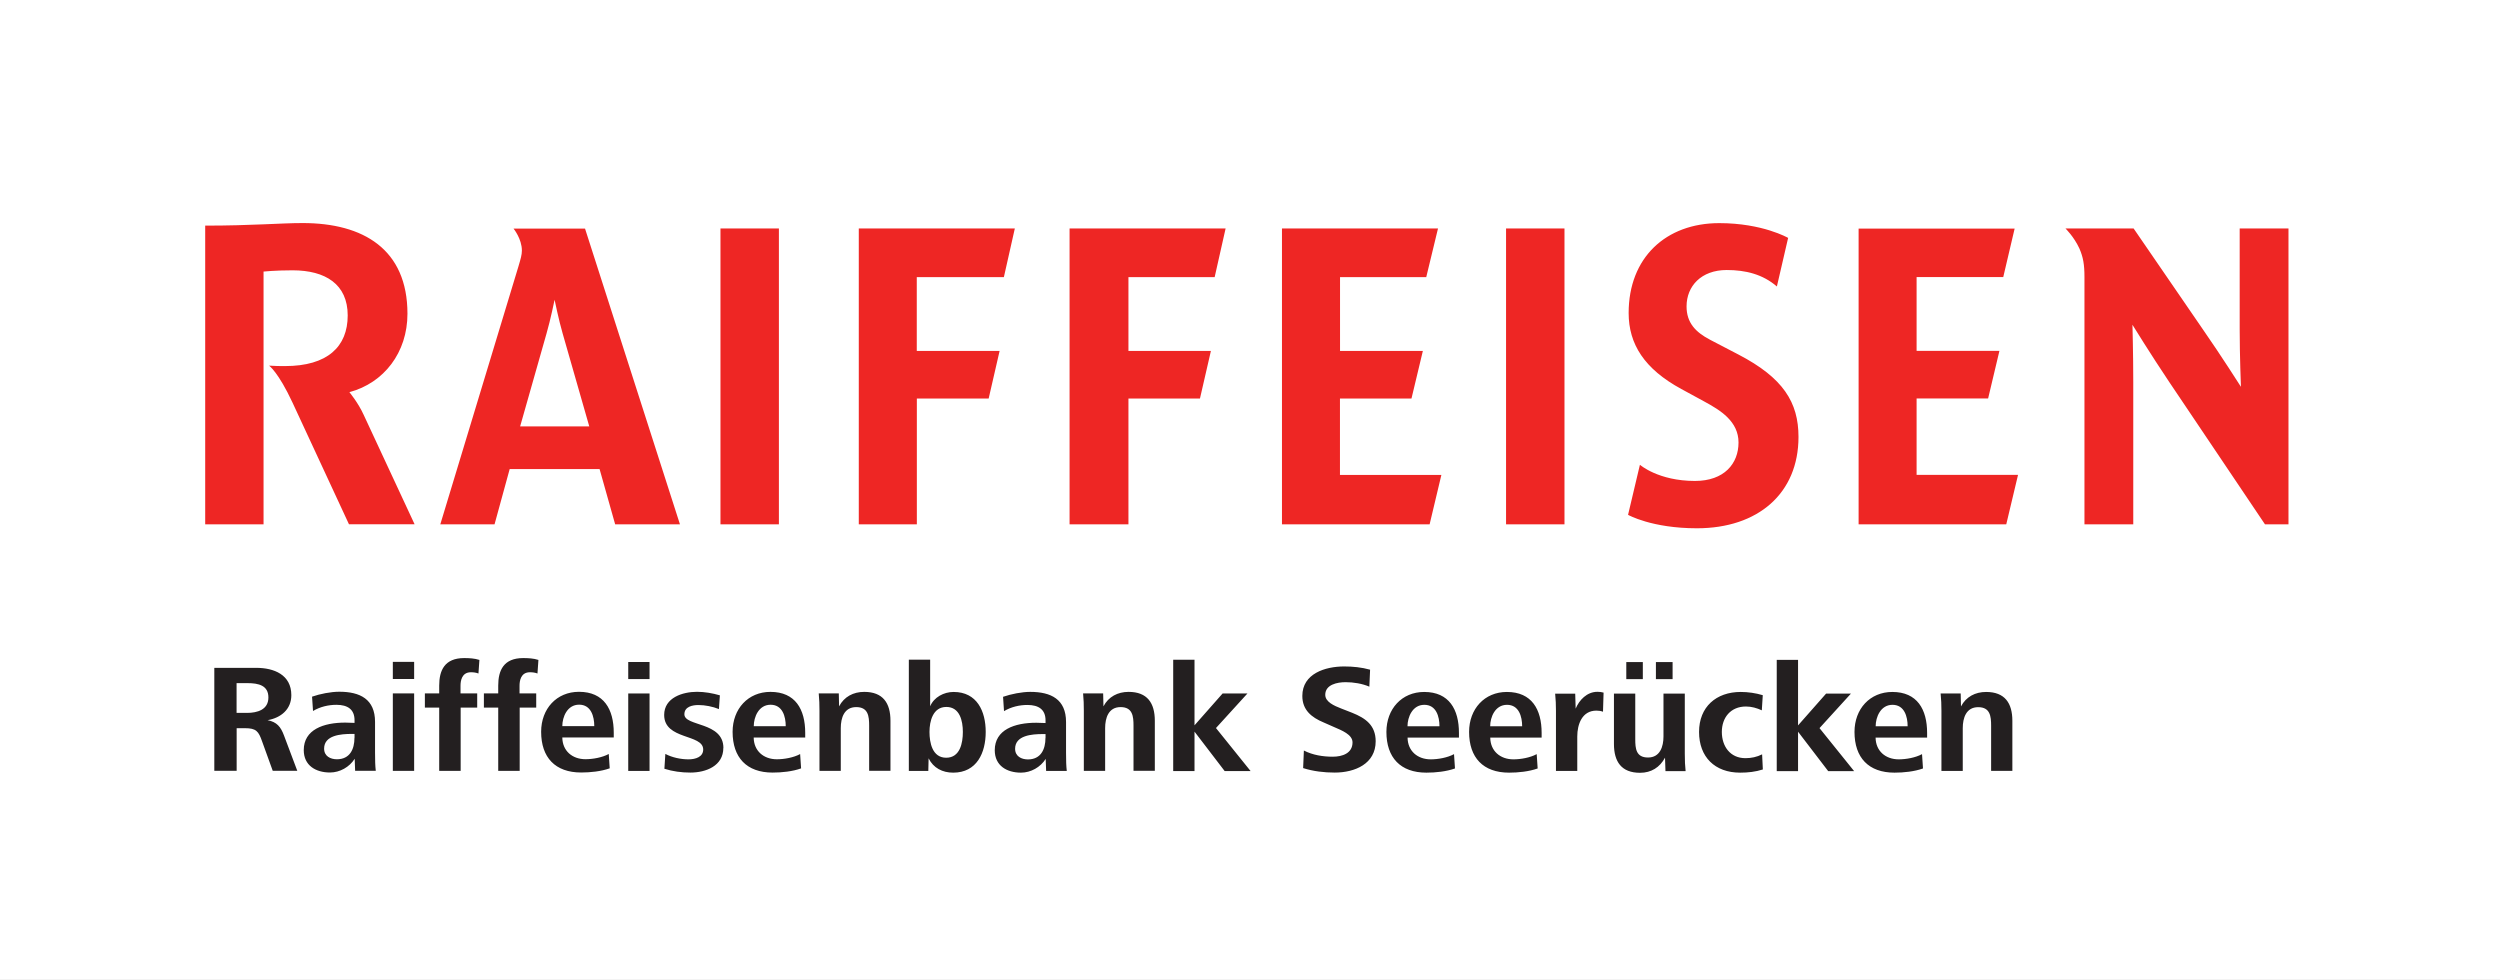
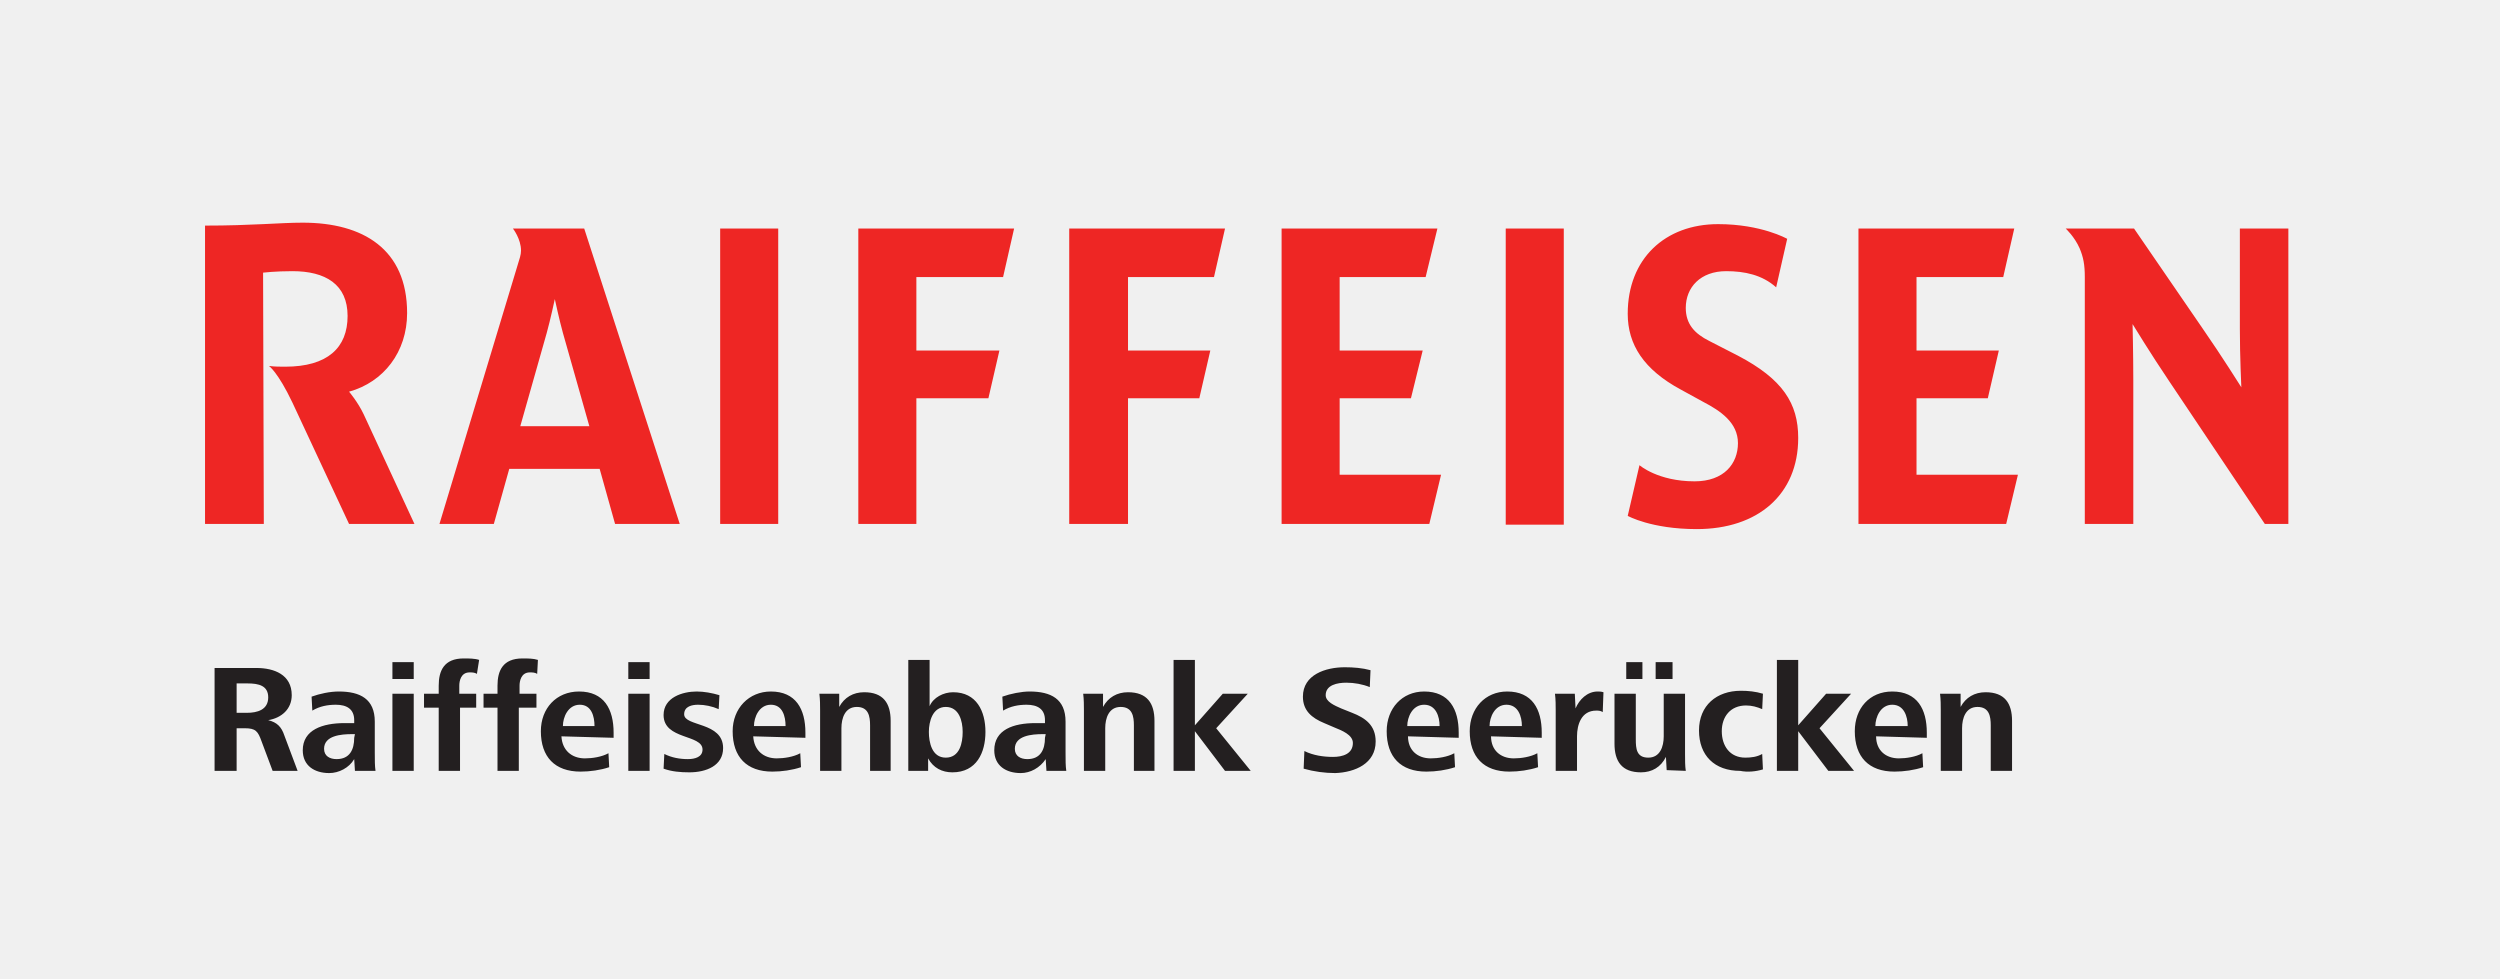
- <svg xmlns="http://www.w3.org/2000/svg" id="Layer_1" data-name="Layer 1" viewBox="0 0 340.16 133.23">
-   <defs>
-     <style>
-       .cls-1 {
-         fill: #ee2624;
-       }
- 
-       .cls-2 {
-         fill: #fff;
-       }
- 
-       .cls-3 {
-         fill: #231f20;
-       }
-     </style>
-   </defs>
-   <polygon class="cls-2" points="0 0 0 133.23 340.16 133.23 340.16 0 0 0 0 0" />
-   <path class="cls-1" d="m223.15,63.25s2.5,2.19,7.47,2.19c3.99,0,5.93-2.36,5.93-5.23s-2.44-4.38-4.66-5.58l-3.12-1.7c-5.03-2.73-7.17-6.11-7.17-10.34,0-7.54,5.07-12.23,12.33-12.23,5.9,0,9.37,2.01,9.37,2.01l-1.53,6.61c-1.93-1.67-4.27-2.24-6.83-2.24-3.46,0-5.46,2.19-5.46,4.95,0,2.23,1.22,3.5,3.2,4.54l3.86,2.01c6.09,3.17,8.17,6.5,8.17,11.21,0,7.68-5.5,12.43-13.82,12.43-6.16,0-9.37-1.83-9.37-1.83l1.61-6.8h0Zm-142.97-5.23l-3.63-12.67c-.52-1.78-1.09-4.56-1.09-4.56,0,0-.57,2.78-1.09,4.56l-3.6,12.67h9.4Zm12.33,13.32h-8.81l-2.12-7.52h-12.23l-2.06,7.52h-7.38l10.64-35.12c.29-.98.46-1.55.46-2.12,0-1.61-1.14-3-1.14-3h9.73l12.92,40.25h0Zm103.61-6.72l-1.6,6.72h-20.09V31.09h21.23l-1.6,6.62h-11.73v10.04h11.27l-1.55,6.48h-9.73v10.39h13.79ZM98.03,31.09h7.95v40.25h-7.95V31.09h0Zm55.51,23.14v17.11h-8.01V31.09h21.23l-1.49,6.62h-11.73v10.04h11.22l-1.49,6.48h-9.73Zm-28.79,0v17.11h-7.9V31.09h21.23l-1.49,6.62h-11.85v10.04h11.27l-1.49,6.48h-9.79Zm149.83,10.39l-1.6,6.72h-20.09V31.1h21.23l-1.55,6.6h-11.79v10.04h11.27l-1.54,6.48h-9.73v10.39h13.79Zm-69.66-33.53h7.95v40.25h-7.95V31.09h0ZM35.87,71.34h-7.95V30.7c6.41,0,10.24-.35,13.27-.35,8.24,0,14.25,3.56,14.25,12.34,0,5.28-3.2,9.41-7.9,10.67,0,0,1.2,1.44,1.95,3.1l6.92,14.87h-8.93l-7.67-16.53c-1.95-4.19-3.2-5.05-3.2-5.05.8.06,1.55.06,2.17.06,5.78,0,8.53-2.64,8.53-6.89s-3.03-6.14-7.5-6.14c-2.35,0-3.95.17-3.95.17v34.38h0Zm275.51,0h-3.2l-13.05-19.4c-2.46-3.67-4.98-7.75-4.98-7.75,0,0,.11,4.08.11,7.75v19.4h-6.64v-33.63c0-1.72-.17-2.7-.69-3.9-.74-1.61-1.89-2.72-1.89-2.72h9.27l9.39,13.68c2.52,3.62,5.21,7.86,5.21,7.86,0,0-.17-4.24-.17-7.86v-13.68h6.64v40.25h0Z" />
-   <path class="cls-3" d="m40.45,104.88l-1.81-4.81c-.44-1.18-.97-1.83-2.23-2.08,1.81-.32,3.23-1.47,3.23-3.4,0-2.79-2.37-3.72-4.77-3.72h-5.71v14.01h3.04v-5.8h1.13c1.53,0,1.85.42,2.33,1.79l1.45,4.01h3.32Zm-3.93-9.98c0,1.66-1.49,2.1-2.92,2.1h-1.41v-4.05h1.49c1.51,0,2.84.32,2.84,1.95h0Zm14.61,9.98c-.08-.71-.1-1.41-.1-2.48v-4.18c0-3.09-2.04-4.1-4.87-4.1-1.15,0-2.6.29-3.7.67l.13,1.95c.99-.59,2.12-.84,3.19-.84,1.53,0,2.46.63,2.46,2.1v.36c-.4-.02-.88-.04-1.26-.04-2.96,0-5.65.95-5.65,3.74,0,2.1,1.64,3.05,3.57,3.05,1.34,0,2.65-.74,3.36-1.87l.06,1.64h2.81Zm-2.9-4.49c0,1.55-.63,2.92-2.39,2.92-.88,0-1.74-.42-1.74-1.45,0-1.83,2.29-2,3.76-2h.38v.53h0Zm8.12-8v-2.33h-2.9v2.33h2.9Zm0,12.5v-10.54h-2.9v10.54h2.9Zm8.87-15.1c-.63-.21-1.39-.25-2.06-.25-2.67,0-3.4,1.68-3.4,3.74v1.07h-1.95v1.93h1.95v8.61h2.92v-8.61h2.25v-1.93h-2.27v-1.05c0-.63.15-1.83,1.41-1.83.34,0,.71.04,1.03.17l.13-1.85h0Zm8.03,0c-.63-.21-1.39-.25-2.06-.25-2.67,0-3.4,1.68-3.4,3.74v1.07h-1.95v1.93h1.95v8.61h2.92v-8.61h2.25v-1.93h-2.27v-1.05c0-.63.15-1.83,1.41-1.83.34,0,.71.04,1.03.17l.13-1.85h0Zm10.26,10.56v-.65c0-3.19-1.34-5.57-4.73-5.57-3.05,0-5.15,2.31-5.15,5.44,0,3.49,1.91,5.54,5.44,5.54,1.26,0,2.71-.15,3.89-.57l-.13-1.95c-.88.48-2.16.71-3.17.71-1.79,0-3.13-1.13-3.15-2.96h6.99Zm-2.65-1.55h-4.35c0-1.24.67-2.92,2.29-2.92s2.06,1.6,2.06,2.92h0Zm7.52-6.4v-2.33h-2.9v2.33h2.9Zm0,12.5v-10.54h-2.9v10.54h2.9Zm10.05-3.13c0-3.59-5.31-2.9-5.31-4.58,0-1.05,1.11-1.26,1.91-1.26.92,0,1.95.21,2.79.55l.13-1.87c-.99-.29-2.08-.48-3.11-.48-1.93,0-4.47.78-4.47,3.15,0,3.42,5.31,2.56,5.31,4.7,0,1.01-1.03,1.34-2,1.34-1.05,0-2.23-.25-3.15-.74l-.13,2.02c1.13.36,2.33.52,3.53.52,2.12,0,4.49-.9,4.49-3.36h0Zm11.13-1.41v-.65c0-3.19-1.34-5.57-4.73-5.57-3.04,0-5.15,2.31-5.15,5.44,0,3.49,1.91,5.54,5.44,5.54,1.26,0,2.71-.15,3.88-.57l-.13-1.95c-.88.48-2.16.71-3.17.71-1.79,0-3.13-1.13-3.15-2.96h6.99Zm-2.65-1.55h-4.35c0-1.24.67-2.92,2.29-2.92s2.06,1.6,2.06,2.92h0Zm14.25,6.09v-6.83c0-2.42-1.03-3.93-3.57-3.93-1.47,0-2.73.65-3.42,1.97l-.04-1.76h-2.73c.08.78.1,1.57.1,2.35v8.19h2.9v-5.82c0-1.39.46-2.86,2.1-2.86s1.76,1.26,1.76,2.52v6.15h2.9Zm12.96-5.31c0-2.81-1.18-5.44-4.37-5.44-1.32,0-2.67.71-3.19,1.95v-6.34h-2.9v15.14h2.65l.04-1.72c.65,1.32,1.89,1.95,3.34,1.95,3.23,0,4.43-2.71,4.43-5.54h0Zm-3.11,0c0,1.51-.38,3.51-2.27,3.51s-2.27-2.06-2.27-3.51.46-3.4,2.29-3.4,2.25,1.89,2.25,3.4h0Zm14.14,5.31c-.08-.71-.1-1.41-.1-2.48v-4.18c0-3.09-2.04-4.1-4.87-4.1-1.15,0-2.6.29-3.7.67l.13,1.95c.99-.59,2.12-.84,3.19-.84,1.53,0,2.46.63,2.46,2.1v.36c-.4-.02-.88-.04-1.26-.04-2.96,0-5.65.95-5.65,3.74,0,2.1,1.64,3.05,3.57,3.05,1.34,0,2.65-.74,3.36-1.87l.06,1.64h2.81Zm-2.9-4.49c0,1.55-.63,2.92-2.39,2.92-.88,0-1.74-.42-1.74-1.45,0-1.83,2.29-2,3.76-2h.38v.53h0Zm14.88,4.49v-6.83c0-2.42-1.03-3.93-3.57-3.93-1.47,0-2.73.65-3.42,1.97l-.04-1.76h-2.73c.08.78.1,1.57.1,2.35v8.19h2.9v-5.82c0-1.39.46-2.86,2.1-2.86s1.76,1.26,1.76,2.52v6.15h2.9Zm13.02,0l-4.7-5.84,4.28-4.7h-3.38l-3.82,4.33v-8.92h-2.9v15.14h2.9v-5.36l4.1,5.36h3.53Zm17.03-4.03c0-2.18-1.36-3.15-3.21-3.89l-1.51-.59c-.92-.36-2.14-.88-2.14-1.85,0-1.39,1.62-1.72,2.77-1.72,1.07,0,2.25.19,3.23.61l.1-2.31c-1.15-.32-2.33-.44-3.53-.44-2.56,0-5.69.97-5.69,4.01,0,1.91,1.24,2.92,2.9,3.61l1.43.63c1.01.44,2.5,1.01,2.5,2.08,0,1.49-1.39,1.95-2.69,1.95s-2.71-.21-3.93-.84l-.1,2.39c1.39.44,2.86.61,4.3.61,2.75,0,5.57-1.2,5.57-4.26h0Zm11.33-.5v-.65c0-3.19-1.34-5.57-4.73-5.57-3.04,0-5.14,2.31-5.14,5.44,0,3.49,1.91,5.54,5.44,5.54,1.26,0,2.71-.15,3.89-.57l-.13-1.95c-.88.48-2.16.71-3.17.71-1.79,0-3.13-1.13-3.15-2.96h6.99Zm-2.65-1.55h-4.35c0-1.24.67-2.92,2.29-2.92s2.06,1.6,2.06,2.92h0Zm13.9,1.55v-.65c0-3.19-1.34-5.57-4.73-5.57-3.04,0-5.14,2.31-5.14,5.44,0,3.49,1.91,5.54,5.44,5.54,1.26,0,2.71-.15,3.89-.57l-.13-1.95c-.88.48-2.16.71-3.17.71-1.79,0-3.13-1.13-3.15-2.96h6.99Zm-2.65-1.55h-4.35c0-1.24.67-2.92,2.29-2.92s2.06,1.6,2.06,2.92h0Zm11.08-4.58c-.27-.08-.55-.11-.84-.11-1.43,0-2.48,1.13-2.96,2.29l-.06-2.04h-2.73c.08.78.11,1.55.11,2.33v8.19h2.9v-4.7c0-1.64.65-3.51,2.6-3.51.29,0,.61.04.9.15l.08-2.6h0Zm9.39-1.83v-2.33h-2.27v2.33h2.27Zm-4.05,0v-2.33h-2.25v2.33h2.25Zm5.82,12.5c-.08-.69-.11-1.45-.11-2.35v-8.19h-2.9v5.84c0,1.36-.46,2.86-2.1,2.86s-1.74-1.22-1.74-2.5v-6.2h-2.9v6.85c0,2.41,1.01,3.93,3.55,3.93,1.53,0,2.69-.74,3.4-2.06l.06,1.83h2.73Zm10.51-.21l-.1-2.06c-.71.36-1.47.52-2.27.52-2.08,0-3.21-1.62-3.21-3.57s1.2-3.46,3.28-3.46c.76,0,1.49.21,2.16.52l.13-2.06c-.97-.29-2-.44-3-.44-3.34,0-5.67,2.04-5.67,5.44s2.14,5.54,5.59,5.54c1.05,0,2.1-.11,3.11-.44h0Zm12.41.21l-4.7-5.84,4.28-4.7h-3.38l-3.82,4.33v-8.92h-2.9v15.14h2.9v-5.36l4.1,5.36h3.53Zm9.94-4.54v-.65c0-3.19-1.34-5.57-4.73-5.57-3.05,0-5.15,2.31-5.15,5.44,0,3.49,1.91,5.54,5.44,5.54,1.26,0,2.71-.15,3.88-.57l-.13-1.95c-.88.48-2.16.71-3.17.71-1.79,0-3.13-1.13-3.15-2.96h6.99Zm-2.65-1.55h-4.35c0-1.24.67-2.92,2.29-2.92s2.06,1.6,2.06,2.92h0Zm14.25,6.09v-6.83c0-2.42-1.03-3.93-3.57-3.93-1.47,0-2.73.65-3.42,1.97l-.04-1.76h-2.73c.08.78.11,1.57.11,2.35v8.19h2.9v-5.82c0-1.39.46-2.86,2.1-2.86s1.76,1.26,1.76,2.52v6.15h2.9Z" />
+ <svg xmlns="http://www.w3.org/2000/svg" version="1.1" id="Layer_1" x="0px" y="0px" viewBox="0 0 340.2 133.2" style="enable-background:new 0 0 340.2 133.2;" xml:space="preserve">
+   <style type="text/css">
+ 	.st0{fill:#EE2624;}
+ 	.st1{fill:#231F20;}
+ </style>
+   <path class="st0" d="M223.1,63.3c0,0,2.5,2.2,7.5,2.2c4,0,5.9-2.4,5.9-5.2s-2.4-4.4-4.7-5.6l-3.1-1.7c-5-2.7-7.2-6.1-7.2-10.3  c0-7.5,5.1-12.2,12.3-12.2c5.9,0,9.4,2,9.4,2l-1.5,6.6c-1.9-1.7-4.3-2.2-6.8-2.2c-3.5,0-5.5,2.2-5.5,5c0,2.2,1.2,3.5,3.2,4.5l3.9,2  c6.1,3.2,8.2,6.5,8.2,11.2c0,7.7-5.5,12.4-13.8,12.4c-6.2,0-9.4-1.8-9.4-1.8L223.1,63.3L223.1,63.3L223.1,63.3z M80.2,58l-3.6-12.7  c-0.5-1.8-1.1-4.6-1.1-4.6s-0.6,2.8-1.1,4.6L70.8,58L80.2,58L80.2,58z M92.5,71.3h-8.8l-2.1-7.5H69.3l-2.1,7.5h-7.4l10.6-35.1  c0.3-1,0.5-1.5,0.5-2.1c0-1.6-1.1-3-1.1-3h9.7L92.5,71.3L92.5,71.3L92.5,71.3z M196.1,64.6l-1.6,6.7h-20.1V31.1h21.2l-1.6,6.6h-11.7  v10h11.3l-1.6,6.5h-9.7v10.4L196.1,64.6L196.1,64.6z M98,31.1h7.9v40.2H98V31.1L98,31.1z M153.5,54.2v17.1h-8V31.1h21.2l-1.5,6.6  h-11.7v10h11.2l-1.5,6.5H153.5z M124.7,54.2v17.1h-7.9V31.1h21.2l-1.5,6.6h-11.8v10H136l-1.5,6.5H124.7L124.7,54.2z M274.6,64.6  l-1.6,6.7h-20.1V31.1h21.2l-1.5,6.6h-11.8v10H272l-1.5,6.5h-9.7v10.4L274.6,64.6L274.6,64.6z M204.9,31.1h7.9v40.3h-7.9V31.1  C204.9,31.1,204.9,31.1,204.9,31.1z M35.9,71.3h-8V30.7c6.4,0,10.2-0.4,13.3-0.4c8.2,0,14.2,3.6,14.2,12.3c0,5.3-3.2,9.4-7.9,10.7  c0,0,1.2,1.4,2,3.1l6.9,14.9h-8.9l-7.7-16.5c-2-4.2-3.2-5-3.2-5c0.8,0.1,1.5,0.1,2.2,0.1c5.8,0,8.5-2.6,8.5-6.9s-3-6.1-7.5-6.1  c-2.3,0-4,0.2-4,0.2L35.9,71.3L35.9,71.3L35.9,71.3z M311.4,71.3h-3.2l-13-19.4c-2.5-3.7-5-7.8-5-7.8s0.1,4.1,0.1,7.8v19.4h-6.6  V37.7c0-1.7-0.2-2.7-0.7-3.9c-0.7-1.6-1.9-2.7-1.9-2.7h9.3l9.4,13.7c2.5,3.6,5.2,7.9,5.2,7.9s-0.2-4.2-0.2-7.9V31.1h6.6L311.4,71.3  L311.4,71.3L311.4,71.3z" />
+   <path class="st1" d="M40.5,104.9l-1.8-4.8c-0.4-1.2-1-1.8-2.2-2.1c1.8-0.3,3.2-1.5,3.2-3.4c0-2.8-2.4-3.7-4.8-3.7h-5.7v14h3v-5.8  h1.1c1.5,0,1.8,0.4,2.3,1.8l1.5,4H40.5L40.5,104.9z M36.5,94.9c0,1.7-1.5,2.1-2.9,2.1h-1.4V93h1.5C35.2,93,36.5,93.3,36.5,94.9  C36.5,94.9,36.5,94.9,36.5,94.9z M51.1,104.9c-0.1-0.7-0.1-1.4-0.1-2.5v-4.2c0-3.1-2-4.1-4.9-4.1c-1.2,0-2.6,0.3-3.7,0.7l0.1,1.9  c1-0.6,2.1-0.8,3.2-0.8c1.5,0,2.5,0.6,2.5,2.1v0.4c-0.4,0-0.9,0-1.3,0c-3,0-5.7,0.9-5.7,3.7c0,2.1,1.6,3.1,3.6,3.1  c1.3,0,2.7-0.7,3.4-1.9l0.1,1.6C48.3,104.9,51.1,104.9,51.1,104.9z M48.2,100.4c0,1.6-0.6,2.9-2.4,2.9c-0.9,0-1.7-0.4-1.7-1.4  c0-1.8,2.3-2,3.8-2h0.4L48.2,100.4L48.2,100.4L48.2,100.4z M56.3,92.4v-2.3h-2.9v2.3H56.3z M56.3,104.9V94.4h-2.9v10.5H56.3z   M65.2,89.8c-0.6-0.2-1.4-0.2-2.1-0.2c-2.7,0-3.4,1.7-3.4,3.7v1.1h-2v1.9h2v8.6h2.9v-8.6h2.2v-1.9h-2.3v-1.1c0-0.6,0.2-1.8,1.4-1.8  c0.3,0,0.7,0,1,0.2L65.2,89.8L65.2,89.8L65.2,89.8z M73.2,89.8c-0.6-0.2-1.4-0.2-2.1-0.2c-2.7,0-3.4,1.7-3.4,3.7v1.1h-1.9v1.9h1.9  v8.6h2.9v-8.6H73v-1.9h-2.3v-1.1c0-0.6,0.2-1.8,1.4-1.8c0.3,0,0.7,0,1,0.2L73.2,89.8L73.2,89.8L73.2,89.8z M83.5,100.4v-0.7  c0-3.2-1.3-5.6-4.7-5.6c-3.1,0-5.2,2.3-5.2,5.4c0,3.5,1.9,5.5,5.4,5.5c1.3,0,2.7-0.2,3.9-0.6l-0.1-1.9c-0.9,0.5-2.2,0.7-3.2,0.7  c-1.8,0-3.1-1.1-3.2-3L83.5,100.4L83.5,100.4z M80.9,98.8h-4.3c0-1.2,0.7-2.9,2.3-2.9S80.9,97.5,80.9,98.8L80.9,98.8z M88.4,92.4  v-2.3h-2.9v2.3H88.4z M88.4,104.9V94.4h-2.9v10.5H88.4z M98.4,101.8c0-3.6-5.3-2.9-5.3-4.6c0-1.1,1.1-1.3,1.9-1.3  c0.9,0,1.9,0.2,2.8,0.6l0.1-1.9c-1-0.3-2.1-0.5-3.1-0.5c-1.9,0-4.5,0.8-4.5,3.2c0,3.4,5.3,2.6,5.3,4.7c0,1-1,1.3-2,1.3  c-1.1,0-2.2-0.2-3.2-0.7l-0.1,2c1.1,0.4,2.3,0.5,3.5,0.5C96.1,105.1,98.4,104.2,98.4,101.8L98.4,101.8L98.4,101.8z M109.6,100.4  v-0.7c0-3.2-1.3-5.6-4.7-5.6c-3,0-5.2,2.3-5.2,5.4c0,3.5,1.9,5.5,5.4,5.5c1.3,0,2.7-0.2,3.9-0.6l-0.1-1.9c-0.9,0.5-2.2,0.7-3.2,0.7  c-1.8,0-3.1-1.1-3.2-3L109.6,100.4L109.6,100.4z M106.9,98.8h-4.3c0-1.2,0.7-2.9,2.3-2.9S106.9,97.5,106.9,98.8L106.9,98.8z   M121.2,104.9v-6.8c0-2.4-1-3.9-3.6-3.9c-1.5,0-2.7,0.7-3.4,2l0-1.8h-2.7c0.1,0.8,0.1,1.6,0.1,2.3v8.2h2.9v-5.8  c0-1.4,0.5-2.9,2.1-2.9s1.8,1.3,1.8,2.5v6.2L121.2,104.9L121.2,104.9z M134.1,99.6c0-2.8-1.2-5.4-4.4-5.4c-1.3,0-2.7,0.7-3.2,1.9  v-6.3h-2.9v15.1h2.7l0-1.7c0.7,1.3,1.9,1.9,3.3,1.9C132.9,105.1,134.1,102.4,134.1,99.6C134.1,99.6,134.1,99.6,134.1,99.6z   M131,99.6c0,1.5-0.4,3.5-2.3,3.5s-2.3-2.1-2.3-3.5s0.5-3.4,2.3-3.4S131,98.1,131,99.6L131,99.6z M145.1,104.9  c-0.1-0.7-0.1-1.4-0.1-2.5v-4.2c0-3.1-2-4.1-4.9-4.1c-1.1,0-2.6,0.3-3.7,0.7l0.1,1.9c1-0.6,2.1-0.8,3.2-0.8c1.5,0,2.5,0.6,2.5,2.1  v0.4c-0.4,0-0.9,0-1.3,0c-3,0-5.6,0.9-5.6,3.7c0,2.1,1.6,3.1,3.6,3.1c1.3,0,2.6-0.7,3.4-1.9l0.1,1.6L145.1,104.9L145.1,104.9z   M142.2,100.4c0,1.6-0.6,2.9-2.4,2.9c-0.9,0-1.7-0.4-1.7-1.4c0-1.8,2.3-2,3.8-2h0.4L142.2,100.4L142.2,100.4L142.2,100.4z   M157.1,104.9v-6.8c0-2.4-1-3.9-3.6-3.9c-1.5,0-2.7,0.7-3.4,2l0-1.8h-2.7c0.1,0.8,0.1,1.6,0.1,2.3v8.2h2.9v-5.8  c0-1.4,0.5-2.9,2.1-2.9s1.8,1.3,1.8,2.5v6.2L157.1,104.9L157.1,104.9z M170.2,104.9l-4.7-5.8l4.3-4.7h-3.4l-3.8,4.3v-8.9h-2.9v15.1  h2.9v-5.4l4.1,5.4L170.2,104.9L170.2,104.9z M187.2,100.9c0-2.2-1.4-3.2-3.2-3.9l-1.5-0.6c-0.9-0.4-2.1-0.9-2.1-1.8  c0-1.4,1.6-1.7,2.8-1.7c1.1,0,2.2,0.2,3.2,0.6l0.1-2.3c-1.1-0.3-2.3-0.4-3.5-0.4c-2.6,0-5.7,1-5.7,4c0,1.9,1.2,2.9,2.9,3.6l1.4,0.6  c1,0.4,2.5,1,2.5,2.1c0,1.5-1.4,1.9-2.7,1.9s-2.7-0.2-3.9-0.8l-0.1,2.4c1.4,0.4,2.9,0.6,4.3,0.6  C184.4,105.1,187.2,103.9,187.2,100.9L187.2,100.9L187.2,100.9z M198.5,100.4v-0.7c0-3.2-1.3-5.6-4.7-5.6c-3,0-5.1,2.3-5.1,5.4  c0,3.5,1.9,5.5,5.4,5.5c1.3,0,2.7-0.2,3.9-0.6l-0.1-1.9c-0.9,0.5-2.2,0.7-3.2,0.7c-1.8,0-3.1-1.1-3.1-3L198.5,100.4L198.5,100.4z   M195.9,98.8h-4.4c0-1.2,0.7-2.9,2.3-2.9S195.9,97.5,195.9,98.8L195.9,98.8L195.9,98.8z M209.8,100.4v-0.7c0-3.2-1.3-5.6-4.7-5.6  c-3,0-5.1,2.3-5.1,5.4c0,3.5,1.9,5.5,5.4,5.5c1.3,0,2.7-0.2,3.9-0.6l-0.1-1.9c-0.9,0.5-2.2,0.7-3.2,0.7c-1.8,0-3.1-1.1-3.1-3  L209.8,100.4L209.8,100.4z M207.1,98.8h-4.4c0-1.2,0.7-2.9,2.3-2.9S207.1,97.5,207.1,98.8L207.1,98.8L207.1,98.8z M218.2,94.2  c-0.3-0.1-0.6-0.1-0.8-0.1c-1.4,0-2.5,1.1-3,2.3l-0.1-2h-2.7c0.1,0.8,0.1,1.6,0.1,2.3v8.2h2.9v-4.7c0-1.6,0.6-3.5,2.6-3.5  c0.3,0,0.6,0,0.9,0.2L218.2,94.2C218.2,94.2,218.2,94.2,218.2,94.2z M227.6,92.4v-2.3h-2.3v2.3H227.6z M223.5,92.4v-2.3h-2.2v2.3  H223.5z M229.4,104.9c-0.1-0.7-0.1-1.4-0.1-2.3v-8.2h-2.9v5.8c0,1.4-0.5,2.9-2.1,2.9s-1.7-1.2-1.7-2.5v-6.2h-2.9v6.8  c0,2.4,1,3.9,3.6,3.9c1.5,0,2.7-0.7,3.4-2.1l0.1,1.8L229.4,104.9L229.4,104.9z M239.9,104.7l-0.1-2.1c-0.7,0.4-1.5,0.5-2.3,0.5  c-2.1,0-3.2-1.6-3.2-3.6s1.2-3.5,3.3-3.5c0.8,0,1.5,0.2,2.2,0.5l0.1-2.1c-1-0.3-2-0.4-3-0.4c-3.3,0-5.7,2-5.7,5.4s2.1,5.5,5.6,5.5  C237.8,105.1,238.9,105,239.9,104.7L239.9,104.7L239.9,104.7z M252.3,104.9l-4.7-5.8l4.3-4.7h-3.4l-3.8,4.3v-8.9h-2.9v15.1h2.9v-5.4  l4.1,5.4L252.3,104.9L252.3,104.9z M262.2,100.4v-0.7c0-3.2-1.3-5.6-4.7-5.6c-3.1,0-5.1,2.3-5.1,5.4c0,3.5,1.9,5.5,5.4,5.5  c1.3,0,2.7-0.2,3.9-0.6l-0.1-1.9c-0.9,0.5-2.2,0.7-3.2,0.7c-1.8,0-3.1-1.1-3.1-3L262.2,100.4L262.2,100.4z M259.6,98.8h-4.4  c0-1.2,0.7-2.9,2.3-2.9C259.1,95.9,259.6,97.5,259.6,98.8L259.6,98.8z M273.8,104.9v-6.8c0-2.4-1-3.9-3.6-3.9c-1.5,0-2.7,0.7-3.4,2  l0-1.8H264c0.1,0.8,0.1,1.6,0.1,2.3v8.2h2.9v-5.8c0-1.4,0.5-2.9,2.1-2.9s1.8,1.3,1.8,2.5v6.2L273.8,104.9L273.8,104.9z" />
</svg>
